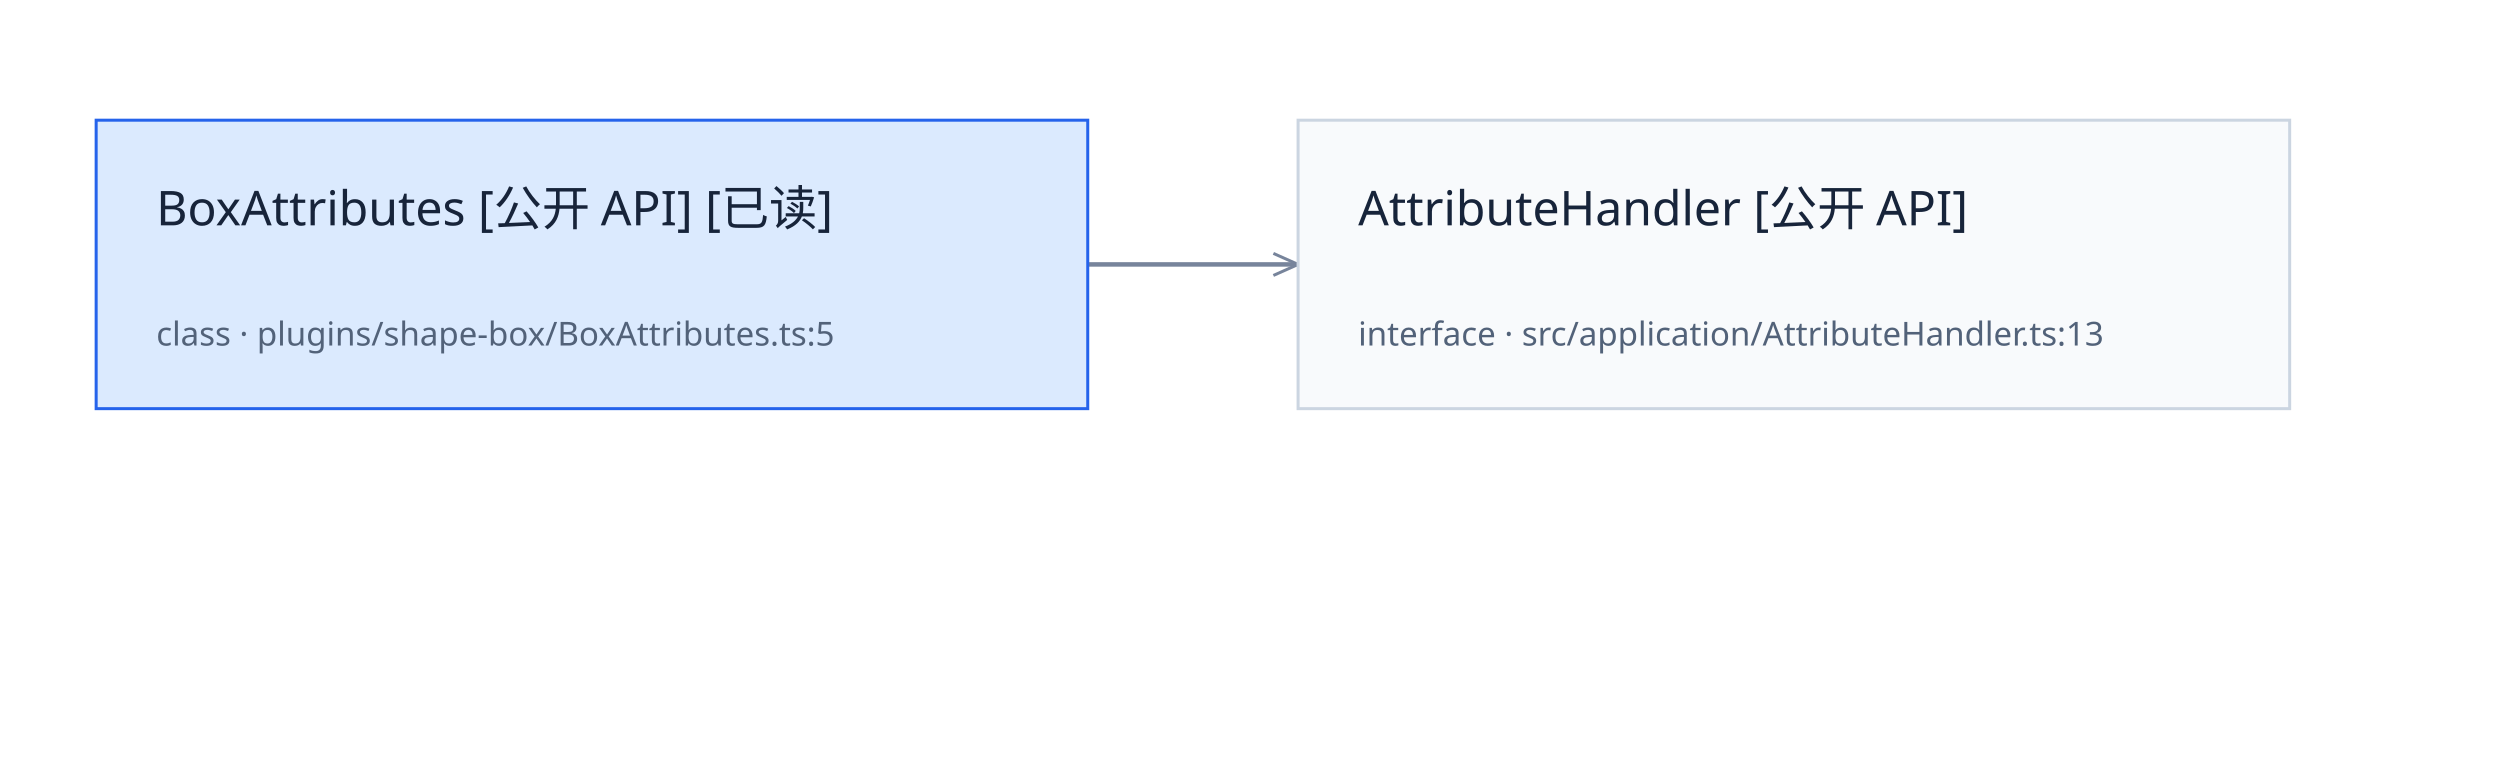
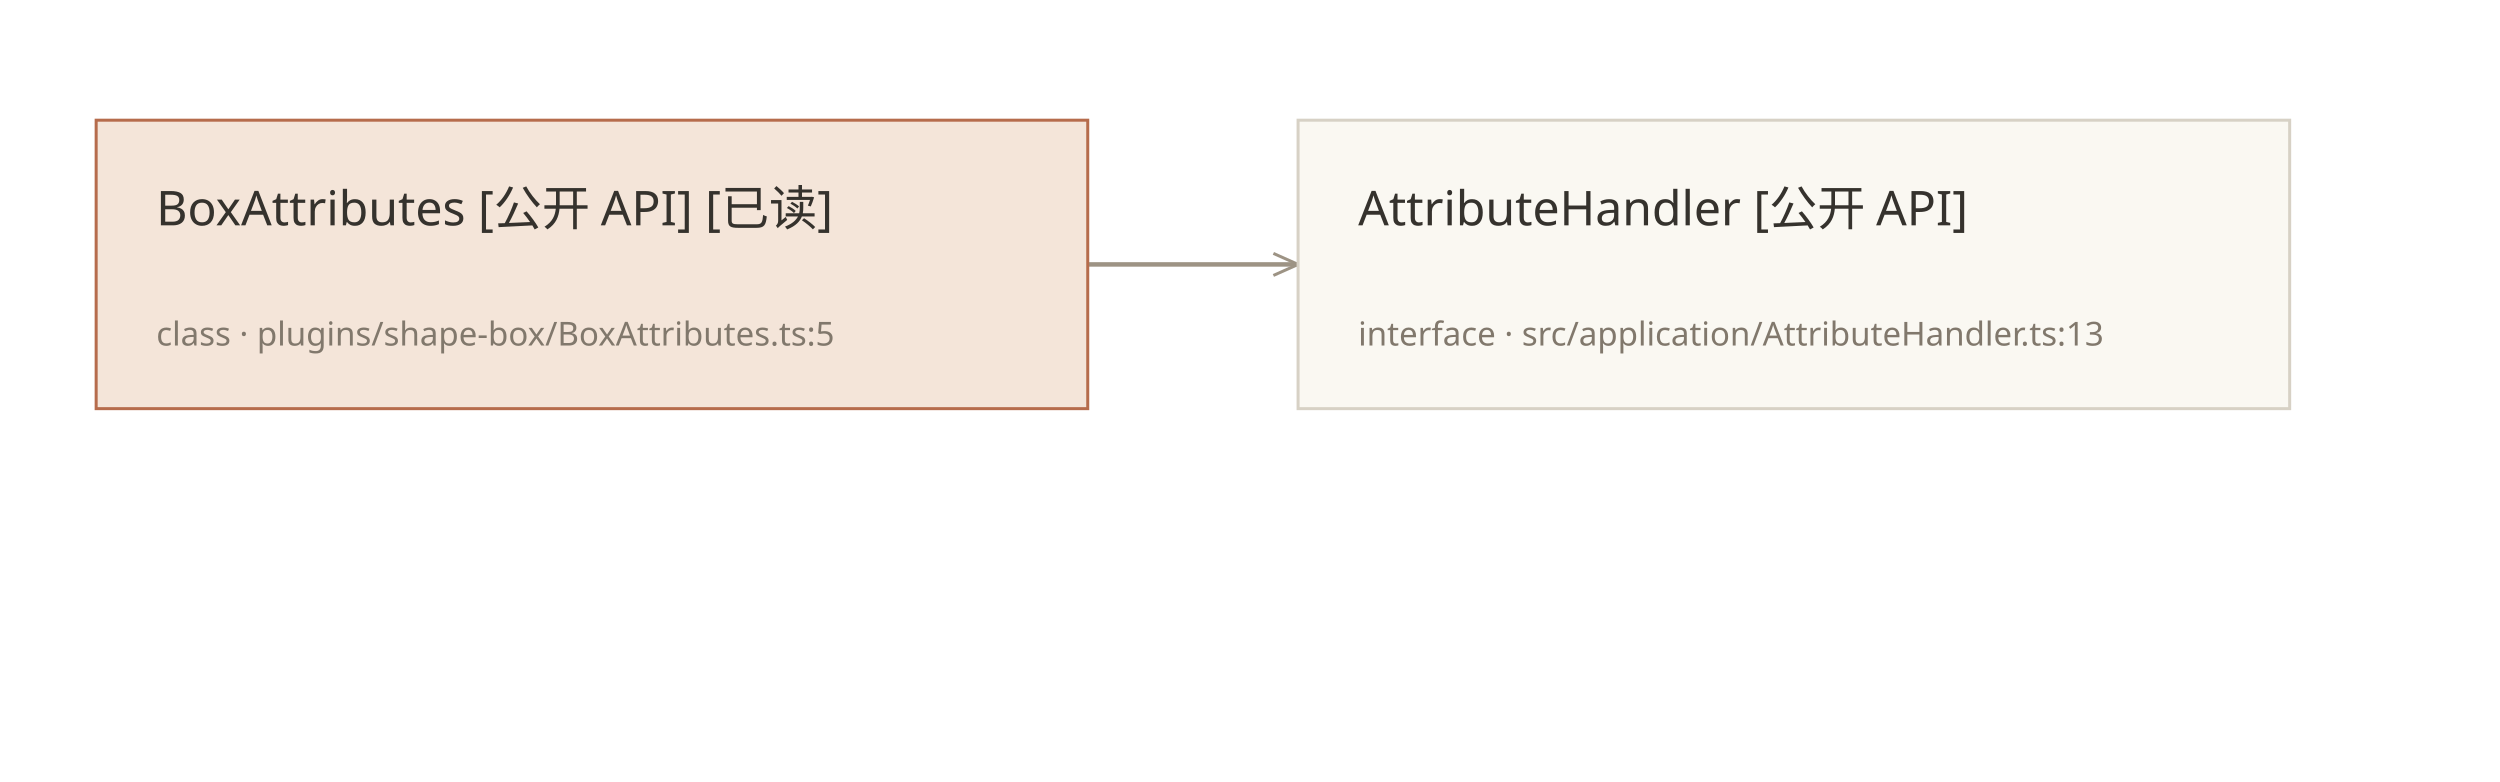
<svg xmlns="http://www.w3.org/2000/svg" viewBox="0 0 832 260" width="832" height="260">
-   <line data-relation-id="relation:plugins/shape-box/BoxAttributes.ts:implements:260" id="edge-0-1" x1="362" y1="88" x2="432" y2="88" stroke="#77849b" stroke-width="1.5" />
-   <line id="edge-0-arrow-0" x1="432" y1="88" x2="423.782" y2="91.67" stroke="#77849b" />
-   <line id="edge-0-arrow-1" x1="432" y1="88" x2="423.782" y2="84.33" stroke="#77849b" />
+   <line data-relation-id="relation:plugins/shape-box/BoxAttributes.ts:implements:260" id="edge-0-1" x1="362" y1="88" x2="432" y2="88" stroke="#9d9384" stroke-width="1.5" />
+   <line id="edge-0-arrow-0" x1="432" y1="88" x2="423.782" y2="91.67" stroke="#9d9384" />
+   <line id="edge-0-arrow-1" x1="432" y1="88" x2="423.782" y2="84.33" stroke="#9d9384" />
  <g data-node-id="symbol:plugins/shape-box/BoxAttributes.ts:class:222" role="button" tabindex="0" aria-label="BoxAttributes [公开 API] [已读]" id="atlas-node-0" data-kind="box">
-     <rect id="atlas-node-0-rect" x="32" y="40" width="330" height="96" fill="#dbeafe" stroke="#2563eb" />
-     <text font-family="system-ui, sans-serif" font-size="16" id="atlas-node-0-label" x="52" y="75" fill="#17243a">BoxAttributes [公开 API] [已读]</text>
+     <rect id="atlas-node-0-rect" x="32" y="40" width="330" height="96" fill="#f4e5d9" stroke="#b66c4c" />
+     <text font-family="system-ui, sans-serif" font-size="16" id="atlas-node-0-label" x="52" y="75" fill="#35322d">BoxAttributes [公开 API] [已读]</text>
  </g>
-   <text font-family="system-ui, sans-serif" font-size="11" pointer-events="none" id="atlas-note-0" x="52" y="115" fill="#526279">class · plugins/shape-box/BoxAttributes.ts:5</text>
+   <text font-family="system-ui, sans-serif" font-size="11" pointer-events="none" id="atlas-note-0" x="52" y="115" fill="#81786c">class · plugins/shape-box/BoxAttributes.ts:5</text>
  <g data-node-id="symbol:src/application/AttributeHandler.ts:interface:415" role="button" tabindex="0" aria-label="AttributeHandler [公开 API]" id="atlas-node-1" data-kind="box">
-     <rect id="atlas-node-1-rect" x="432" y="40" width="330" height="96" fill="#f8fafc" stroke="#cbd5e1" />
-     <text font-family="system-ui, sans-serif" font-size="16" id="atlas-node-1-label" x="452" y="75" fill="#17243a">AttributeHandler [公开 API]</text>
+     <rect id="atlas-node-1-rect" x="432" y="40" width="330" height="96" fill="#faf8f2" stroke="#d7d1c5" />
+     <text font-family="system-ui, sans-serif" font-size="16" id="atlas-node-1-label" x="452" y="75" fill="#35322d">AttributeHandler [公开 API]</text>
  </g>
-   <text font-family="system-ui, sans-serif" font-size="11" pointer-events="none" id="atlas-note-1" x="452" y="115" fill="#526279">interface · src/application/AttributeHandler.ts:13</text>
+   <text font-family="system-ui, sans-serif" font-size="11" pointer-events="none" id="atlas-note-1" x="452" y="115" fill="#81786c">interface · src/application/AttributeHandler.ts:13</text>
</svg>
